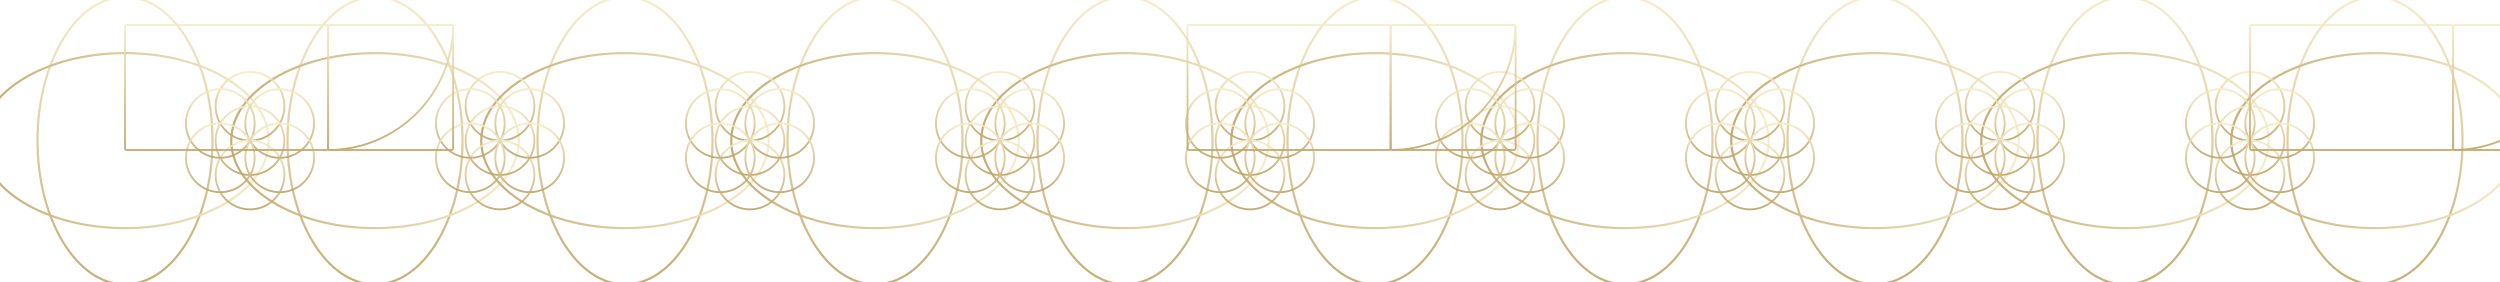
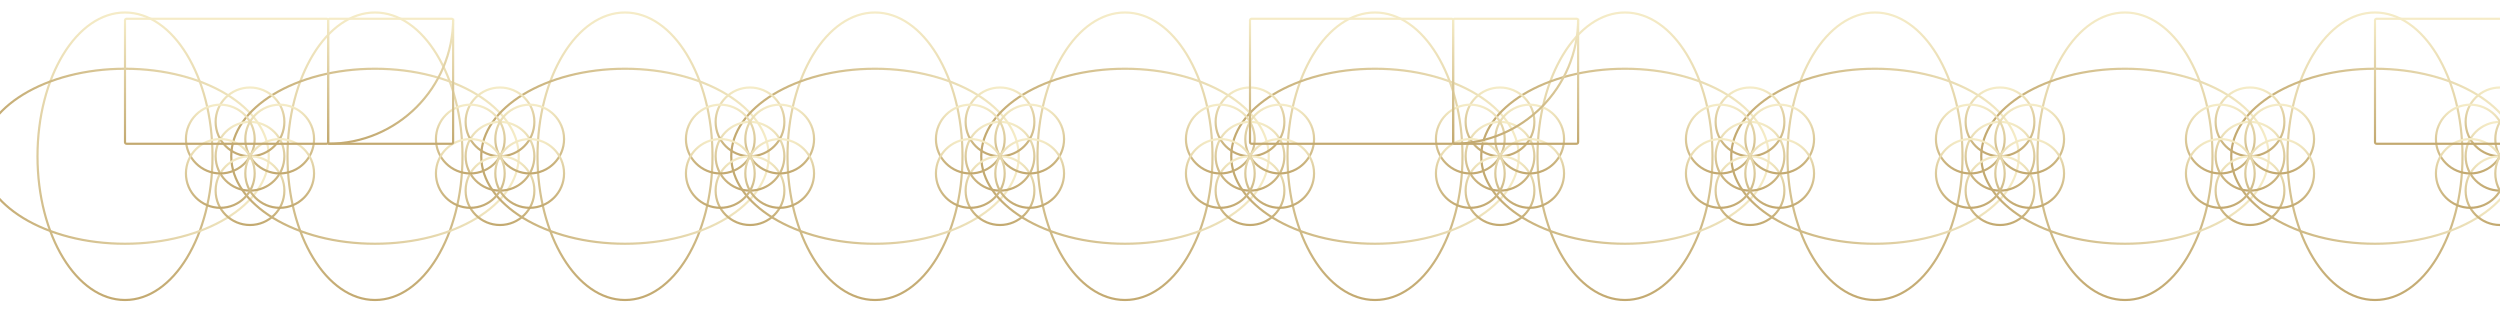
- <svg xmlns="http://www.w3.org/2000/svg" viewBox="0 0 1600 180">
+ <svg xmlns="http://www.w3.org/2000/svg" viewBox="0 0 1600 200">
  <defs>
    <linearGradient id="gold" x1="0" y1="0" x2="0" y2="1">
      <stop offset="0%" stop-color="#f3e8bd" />
      <stop offset="100%" stop-color="#b89a57" />
    </linearGradient>
  </defs>
-   <g fill="none" stroke="url(#gold)" stroke-width="1.4" opacity="0.9">
-     <g opacity="0.9">
-       <g transform="translate(80,90)">
-         <ellipse cx="0" cy="0" rx="56" ry="92" />
-         <ellipse cx="0" cy="0" rx="56" ry="92" transform="rotate(90)" />
-       </g>
-       <g transform="translate(240,90)">
-         <ellipse cx="0" cy="0" rx="56" ry="92" />
-         <ellipse cx="0" cy="0" rx="56" ry="92" transform="rotate(90)" />
-       </g>
-       <g transform="translate(400,90)">
-         <ellipse cx="0" cy="0" rx="56" ry="92" />
-         <ellipse cx="0" cy="0" rx="56" ry="92" transform="rotate(90)" />
-       </g>
-       <g transform="translate(560,90)">
-         <ellipse cx="0" cy="0" rx="56" ry="92" />
-         <ellipse cx="0" cy="0" rx="56" ry="92" transform="rotate(90)" />
-       </g>
-       <g transform="translate(720,90)">
-         <ellipse cx="0" cy="0" rx="56" ry="92" />
-         <ellipse cx="0" cy="0" rx="56" ry="92" transform="rotate(90)" />
-       </g>
-       <g transform="translate(880,90)">
-         <ellipse cx="0" cy="0" rx="56" ry="92" />
-         <ellipse cx="0" cy="0" rx="56" ry="92" transform="rotate(90)" />
-       </g>
-       <g transform="translate(1040,90)">
-         <ellipse cx="0" cy="0" rx="56" ry="92" />
-         <ellipse cx="0" cy="0" rx="56" ry="92" transform="rotate(90)" />
-       </g>
-       <g transform="translate(1200,90)">
-         <ellipse cx="0" cy="0" rx="56" ry="92" />
-         <ellipse cx="0" cy="0" rx="56" ry="92" transform="rotate(90)" />
-       </g>
-       <g transform="translate(1360,90)">
-         <ellipse cx="0" cy="0" rx="56" ry="92" />
-         <ellipse cx="0" cy="0" rx="56" ry="92" transform="rotate(90)" />
-       </g>
-       <g transform="translate(1520,90)">
-         <ellipse cx="0" cy="0" rx="56" ry="92" />
-         <ellipse cx="0" cy="0" rx="56" ry="92" transform="rotate(90)" />
-       </g>
+   <rect x="0" y="0" width="1600" height="200" fill="none" />
+   <g fill="none" stroke="url(#gold)" stroke-width="1.4" opacity="0.85">
+     <g transform="translate(80,100)">
+       <ellipse cx="0" cy="0" rx="56" ry="92" />
+       <ellipse cx="0" cy="0" rx="56" ry="92" transform="rotate(90)" />
    </g>
-     <g opacity="0.9" stroke-width="1.2">
-       <g transform="translate(160,90)">
-         <circle cx="0" cy="0" r="22" />
-         <circle cx="0" cy="-22" r="22" />
-         <circle cx="0" cy="22" r="22" />
-         <circle cx="-19" cy="-11" r="22" />
-         <circle cx="19" cy="-11" r="22" />
-         <circle cx="-19" cy="11" r="22" />
-         <circle cx="19" cy="11" r="22" />
-       </g>
-       <g transform="translate(320,90)">
-         <circle cx="0" cy="0" r="22" />
-         <circle cx="0" cy="-22" r="22" />
-         <circle cx="0" cy="22" r="22" />
-         <circle cx="-19" cy="-11" r="22" />
-         <circle cx="19" cy="-11" r="22" />
-         <circle cx="-19" cy="11" r="22" />
-         <circle cx="19" cy="11" r="22" />
-       </g>
-       <g transform="translate(480,90)">
-         <circle cx="0" cy="0" r="22" />
-         <circle cx="0" cy="-22" r="22" />
-         <circle cx="0" cy="22" r="22" />
-         <circle cx="-19" cy="-11" r="22" />
-         <circle cx="19" cy="-11" r="22" />
-         <circle cx="-19" cy="11" r="22" />
-         <circle cx="19" cy="11" r="22" />
-       </g>
-       <g transform="translate(640,90)">
-         <circle cx="0" cy="0" r="22" />
-         <circle cx="0" cy="-22" r="22" />
-         <circle cx="0" cy="22" r="22" />
-         <circle cx="-19" cy="-11" r="22" />
-         <circle cx="19" cy="-11" r="22" />
-         <circle cx="-19" cy="11" r="22" />
-         <circle cx="19" cy="11" r="22" />
-       </g>
-       <g transform="translate(800,90)">
-         <circle cx="0" cy="0" r="22" />
-         <circle cx="0" cy="-22" r="22" />
-         <circle cx="0" cy="22" r="22" />
-         <circle cx="-19" cy="-11" r="22" />
-         <circle cx="19" cy="-11" r="22" />
-         <circle cx="-19" cy="11" r="22" />
-         <circle cx="19" cy="11" r="22" />
-       </g>
-       <g transform="translate(960,90)">
-         <circle cx="0" cy="0" r="22" />
-         <circle cx="0" cy="-22" r="22" />
-         <circle cx="0" cy="22" r="22" />
-         <circle cx="-19" cy="-11" r="22" />
-         <circle cx="19" cy="-11" r="22" />
-         <circle cx="-19" cy="11" r="22" />
-         <circle cx="19" cy="11" r="22" />
-       </g>
-       <g transform="translate(1120,90)">
-         <circle cx="0" cy="0" r="22" />
-         <circle cx="0" cy="-22" r="22" />
-         <circle cx="0" cy="22" r="22" />
-         <circle cx="-19" cy="-11" r="22" />
-         <circle cx="19" cy="-11" r="22" />
-         <circle cx="-19" cy="11" r="22" />
-         <circle cx="19" cy="11" r="22" />
-       </g>
-       <g transform="translate(1280,90)">
-         <circle cx="0" cy="0" r="22" />
-         <circle cx="0" cy="-22" r="22" />
-         <circle cx="0" cy="22" r="22" />
-         <circle cx="-19" cy="-11" r="22" />
-         <circle cx="19" cy="-11" r="22" />
-         <circle cx="-19" cy="11" r="22" />
-         <circle cx="19" cy="11" r="22" />
-       </g>
-       <g transform="translate(1440,90)">
-         <circle cx="0" cy="0" r="22" />
-         <circle cx="0" cy="-22" r="22" />
-         <circle cx="0" cy="22" r="22" />
-         <circle cx="-19" cy="-11" r="22" />
-         <circle cx="19" cy="-11" r="22" />
-         <circle cx="-19" cy="11" r="22" />
-         <circle cx="19" cy="11" r="22" />
-       </g>
+     <g transform="translate(240,100)">
+       <ellipse cx="0" cy="0" rx="56" ry="92" />
+       <ellipse cx="0" cy="0" rx="56" ry="92" transform="rotate(90)" />
    </g>
-     <g opacity="0.9" stroke-width="1.2">
-       <g transform="translate(80,16)">
-         <rect x="0" y="0" width="130" height="80" rx="1" />
-         <rect x="130" y="0" width="80" height="80" rx="1" />
-         <path d="M130,80 A80,80 0 0 0 210,0" />
-       </g>
-       <g transform="translate(760,16)">
-         <rect x="0" y="0" width="130" height="80" rx="1" />
-         <rect x="130" y="0" width="80" height="80" rx="1" />
-         <path d="M130,80 A80,80 0 0 0 210,0" />
-       </g>
-       <g transform="translate(1440,16)">
-         <rect x="0" y="0" width="130" height="80" rx="1" />
-         <rect x="130" y="0" width="80" height="80" rx="1" />
-         <path d="M130,80 A80,80 0 0 0 210,0" />
-       </g>
+     <g transform="translate(400,100)">
+       <ellipse cx="0" cy="0" rx="56" ry="92" />
+       <ellipse cx="0" cy="0" rx="56" ry="92" transform="rotate(90)" />
+     </g>
+     <g transform="translate(560,100)">
+       <ellipse cx="0" cy="0" rx="56" ry="92" />
+       <ellipse cx="0" cy="0" rx="56" ry="92" transform="rotate(90)" />
+     </g>
+     <g transform="translate(720,100)">
+       <ellipse cx="0" cy="0" rx="56" ry="92" />
+       <ellipse cx="0" cy="0" rx="56" ry="92" transform="rotate(90)" />
+     </g>
+     <g transform="translate(880,100)">
+       <ellipse cx="0" cy="0" rx="56" ry="92" />
+       <ellipse cx="0" cy="0" rx="56" ry="92" transform="rotate(90)" />
+     </g>
+     <g transform="translate(1040,100)">
+       <ellipse cx="0" cy="0" rx="56" ry="92" />
+       <ellipse cx="0" cy="0" rx="56" ry="92" transform="rotate(90)" />
+     </g>
+     <g transform="translate(1200,100)">
+       <ellipse cx="0" cy="0" rx="56" ry="92" />
+       <ellipse cx="0" cy="0" rx="56" ry="92" transform="rotate(90)" />
+     </g>
+     <g transform="translate(1360,100)">
+       <ellipse cx="0" cy="0" rx="56" ry="92" />
+       <ellipse cx="0" cy="0" rx="56" ry="92" transform="rotate(90)" />
+     </g>
+     <g transform="translate(1520,100)">
+       <ellipse cx="0" cy="0" rx="56" ry="92" />
+       <ellipse cx="0" cy="0" rx="56" ry="92" transform="rotate(90)" />
+     </g>
+     <g transform="translate(160,100)">
+       <circle cx="0" cy="0" r="22" />
+       <circle cx="0" cy="-22" r="22" />
+       <circle cx="0" cy="22" r="22" />
+       <circle cx="-19" cy="-11" r="22" />
+       <circle cx="19" cy="-11" r="22" />
+       <circle cx="-19" cy="11" r="22" />
+       <circle cx="19" cy="11" r="22" />
+     </g>
+     <g transform="translate(320,100)">
+       <circle cx="0" cy="0" r="22" />
+       <circle cx="0" cy="-22" r="22" />
+       <circle cx="0" cy="22" r="22" />
+       <circle cx="-19" cy="-11" r="22" />
+       <circle cx="19" cy="-11" r="22" />
+       <circle cx="-19" cy="11" r="22" />
+       <circle cx="19" cy="11" r="22" />
+     </g>
+     <g transform="translate(480,100)">
+       <circle cx="0" cy="0" r="22" />
+       <circle cx="0" cy="-22" r="22" />
+       <circle cx="0" cy="22" r="22" />
+       <circle cx="-19" cy="-11" r="22" />
+       <circle cx="19" cy="-11" r="22" />
+       <circle cx="-19" cy="11" r="22" />
+       <circle cx="19" cy="11" r="22" />
+     </g>
+     <g transform="translate(640,100)">
+       <circle cx="0" cy="0" r="22" />
+       <circle cx="0" cy="-22" r="22" />
+       <circle cx="0" cy="22" r="22" />
+       <circle cx="-19" cy="-11" r="22" />
+       <circle cx="19" cy="-11" r="22" />
+       <circle cx="-19" cy="11" r="22" />
+       <circle cx="19" cy="11" r="22" />
+     </g>
+     <g transform="translate(800,100)">
+       <circle cx="0" cy="0" r="22" />
+       <circle cx="0" cy="-22" r="22" />
+       <circle cx="0" cy="22" r="22" />
+       <circle cx="-19" cy="-11" r="22" />
+       <circle cx="19" cy="-11" r="22" />
+       <circle cx="-19" cy="11" r="22" />
+       <circle cx="19" cy="11" r="22" />
+     </g>
+     <g transform="translate(960,100)">
+       <circle cx="0" cy="0" r="22" />
+       <circle cx="0" cy="-22" r="22" />
+       <circle cx="0" cy="22" r="22" />
+       <circle cx="-19" cy="-11" r="22" />
+       <circle cx="19" cy="-11" r="22" />
+       <circle cx="-19" cy="11" r="22" />
+       <circle cx="19" cy="11" r="22" />
+     </g>
+     <g transform="translate(1120,100)">
+       <circle cx="0" cy="0" r="22" />
+       <circle cx="0" cy="-22" r="22" />
+       <circle cx="0" cy="22" r="22" />
+       <circle cx="-19" cy="-11" r="22" />
+       <circle cx="19" cy="-11" r="22" />
+       <circle cx="-19" cy="11" r="22" />
+       <circle cx="19" cy="11" r="22" />
+     </g>
+     <g transform="translate(1280,100)">
+       <circle cx="0" cy="0" r="22" />
+       <circle cx="0" cy="-22" r="22" />
+       <circle cx="0" cy="22" r="22" />
+       <circle cx="-19" cy="-11" r="22" />
+       <circle cx="19" cy="-11" r="22" />
+       <circle cx="-19" cy="11" r="22" />
+       <circle cx="19" cy="11" r="22" />
+     </g>
+     <g transform="translate(1440,100)">
+       <circle cx="0" cy="0" r="22" />
+       <circle cx="0" cy="-22" r="22" />
+       <circle cx="0" cy="22" r="22" />
+       <circle cx="-19" cy="-11" r="22" />
+       <circle cx="19" cy="-11" r="22" />
+       <circle cx="-19" cy="11" r="22" />
+       <circle cx="19" cy="11" r="22" />
+     </g>
+     <g transform="translate(1600,100)">
+       <circle cx="0" cy="0" r="22" />
+       <circle cx="0" cy="-22" r="22" />
+       <circle cx="0" cy="22" r="22" />
+       <circle cx="-19" cy="-11" r="22" />
+       <circle cx="19" cy="-11" r="22" />
+       <circle cx="-19" cy="11" r="22" />
+       <circle cx="19" cy="11" r="22" />
+     </g>
+     <g transform="translate(80,12)">
+       <rect x="0" y="0" width="130" height="80" rx="1" />
+       <rect x="130" y="0" width="80" height="80" rx="1" />
+       <path d="M130,80 A80,80 0 0 0 210,0" />
+     </g>
+     <g transform="translate(800,12)">
+       <rect x="0" y="0" width="130" height="80" rx="1" />
+       <rect x="130" y="0" width="80" height="80" rx="1" />
+       <path d="M130,80 A80,80 0 0 0 210,0" />
+     </g>
+     <g transform="translate(1520,12)">
+       <rect x="0" y="0" width="130" height="80" rx="1" />
+       <rect x="130" y="0" width="80" height="80" rx="1" />
+       <path d="M130,80 A80,80 0 0 0 210,0" />
    </g>
  </g>
</svg>
